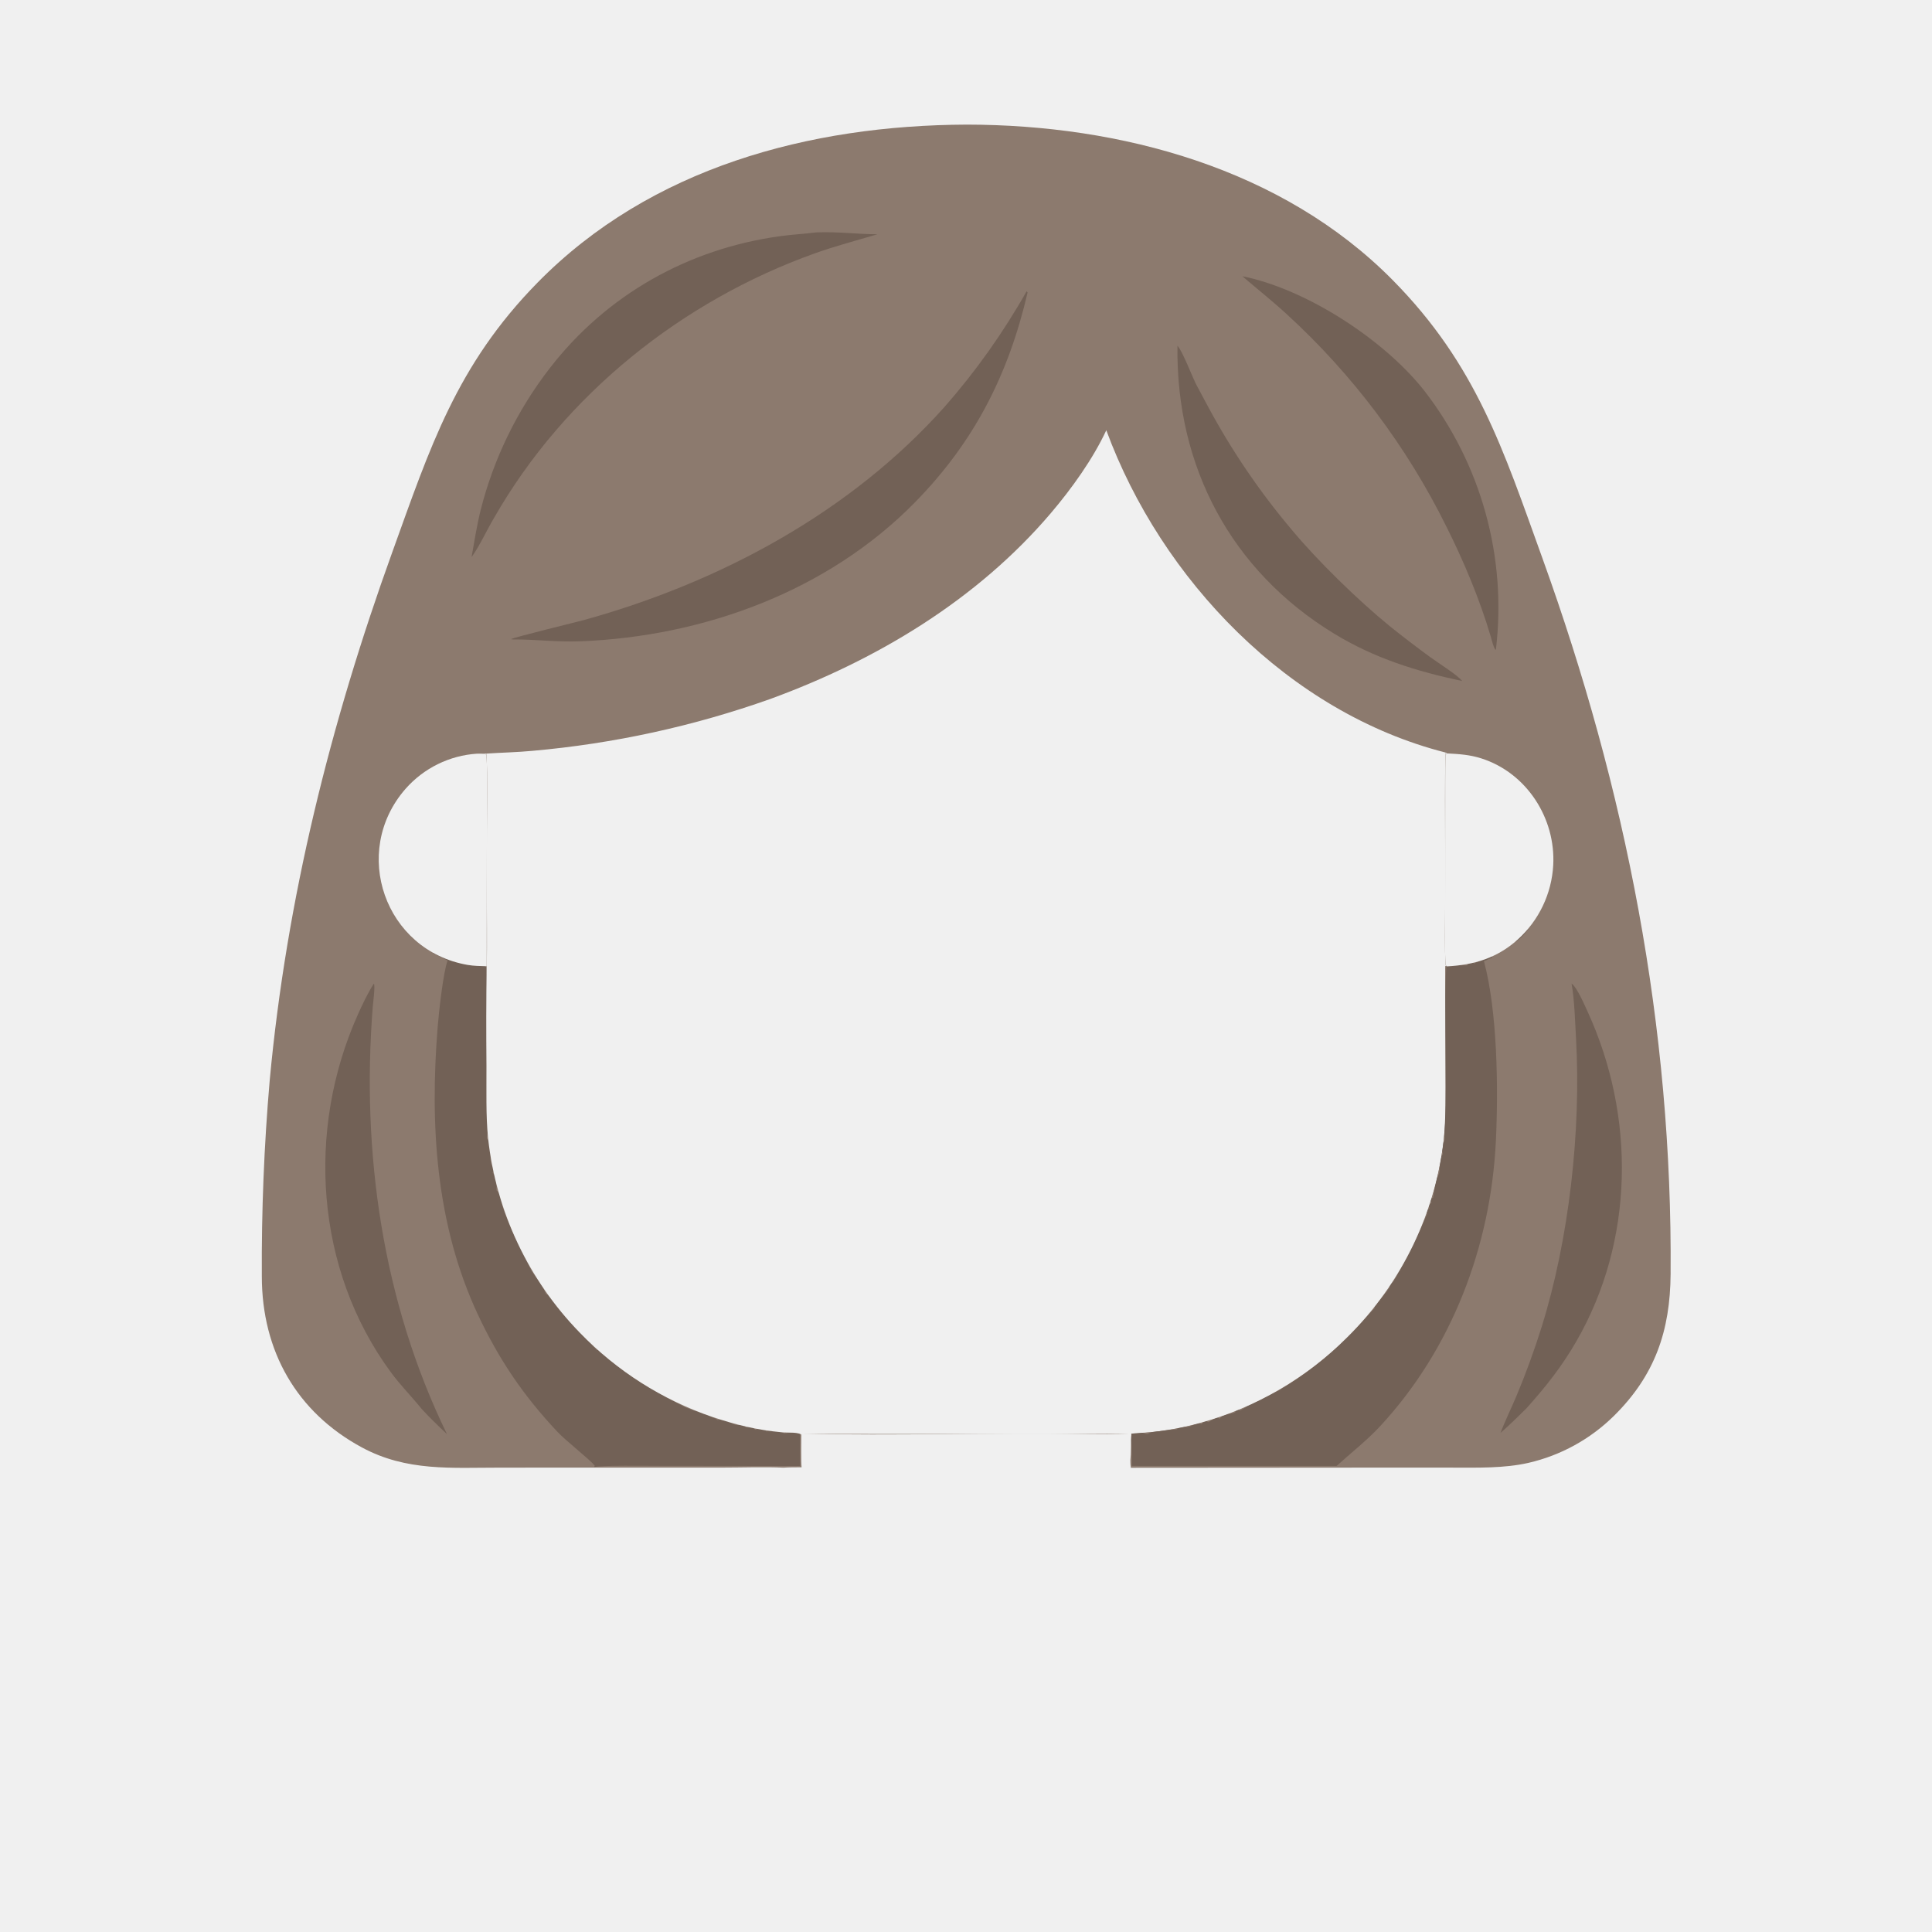
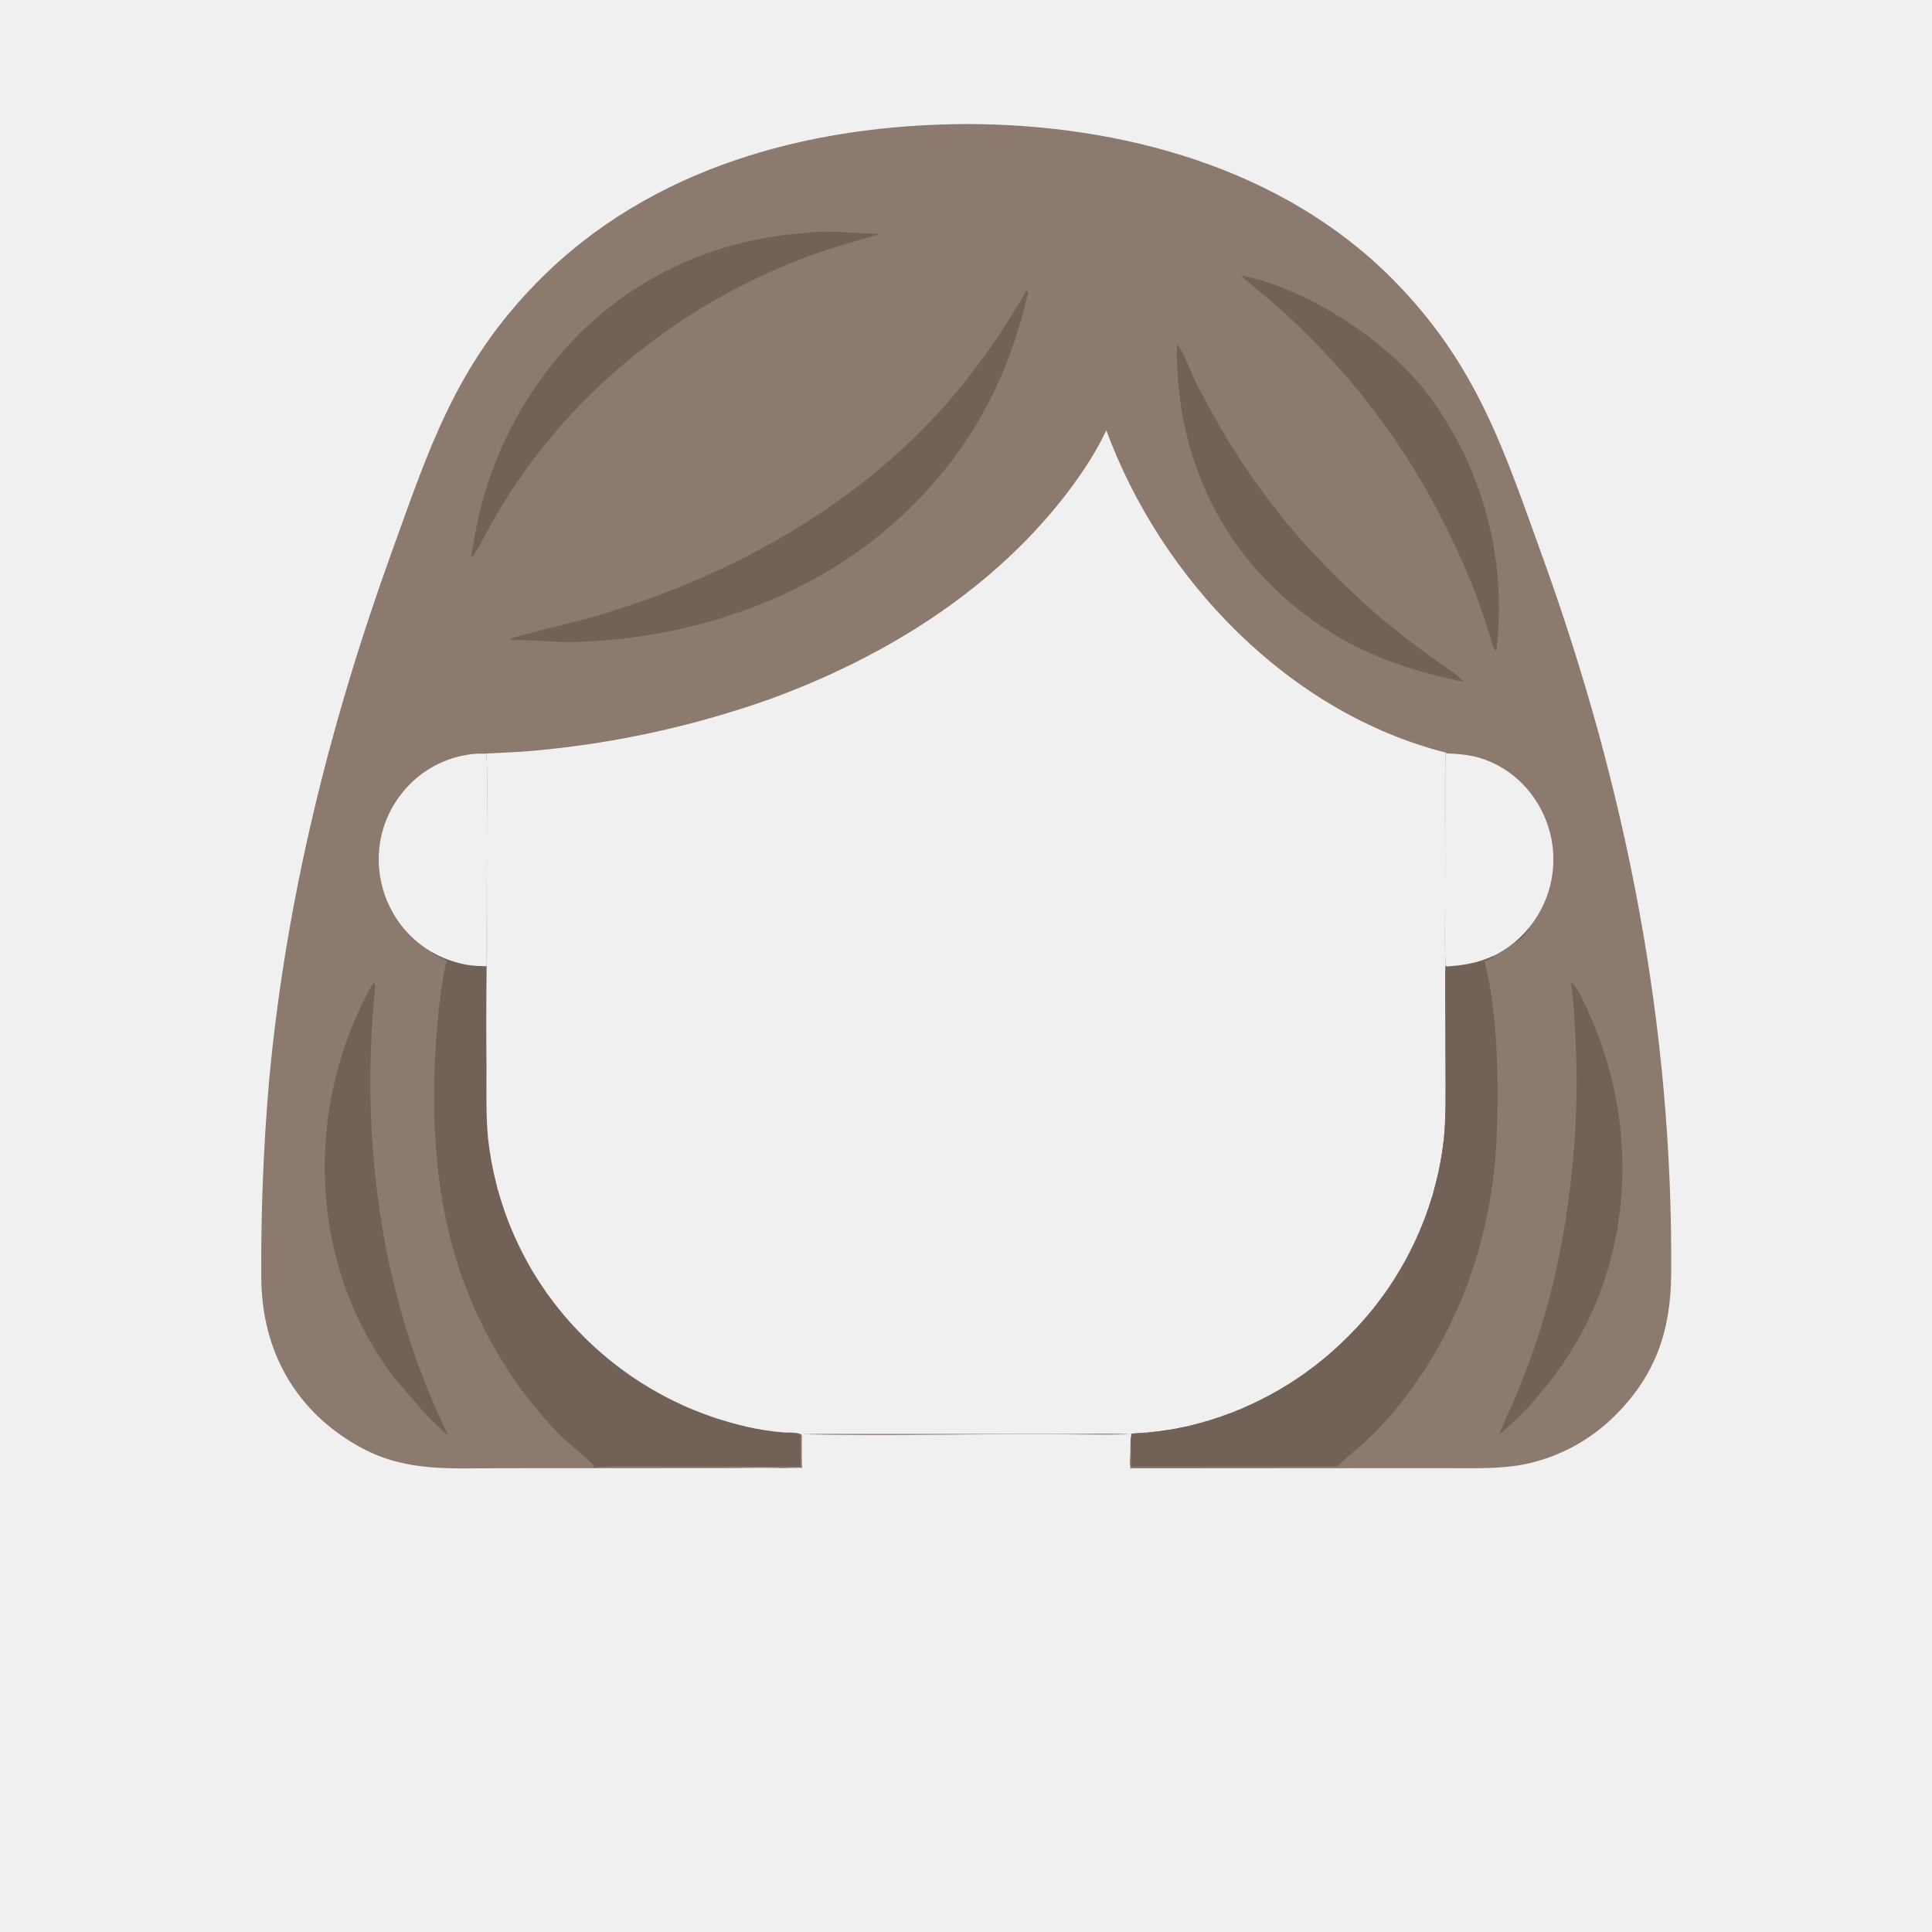
<svg xmlns="http://www.w3.org/2000/svg" version="1.1" viewBox="0 0 2048 2048" width="1024" height="1024">
  <defs>
    <mask id="facehole" maskUnits="userSpaceOnUse" x="0" y="0" width="2048" height="2048">
      <rect x="0" y="0" width="2048" height="2048" fill="white" />
      <path d="M 515.885 798.813 C 532.401 797.736 547.563 797.477 564.371 795.922 C 650.484 788.325 735.284 769.827 816.738 740.873 C 929.554 699.555 1035.9 635.828 1114.21 543.628 C 1135.98 517.991 1158.59 486.543 1172.72 456.084 C 1231.06 614.389 1366.18 755.463 1532.32 797.711 C 1531.41 830.126 1531.9 864.107 1531.91 896.618 L 1532.01 1024.07 L 1532.2 1132.76 C 1532.22 1157.79 1532.97 1185.47 1530.2 1210.03 C 1521.13 1288.1 1485.88 1360.78 1430.19 1416.24 C 1373.61 1472.92 1297.21 1511.74 1217.11 1518.41 C 1211.21 1518.9 1204.8 1519.09 1199.01 1519.76 C 1182.47 1520.22 1165.2 1520.25 1148.65 1520.01 C 1049.21 1518.56 948.718 1522.14 849.412 1519.73 C 849.495 1527.79 848.986 1548.71 849.718 1555.38 C 843.92 1555.46 836.113 1555.35 830.496 1555.79 C 811.737 1554.83 785.828 1555.71 766.22 1555.71 L 638.587 1555.69 C 626.843 1554.16 612.398 1538.18 603.699 1529.9 C 555.8 1484.3 518.694 1428.57 495.09 1366.78 C 459.17 1271.64 455.763 1176.55 465.199 1075.78 C 466.209 1064.99 470.874 1025.93 474.83 1017.18 C 490.171 1022.1 499.745 1023.97 516.001 1024.03 C 516.512 997.782 515.994 969.966 516.002 943.578 L 515.885 798.813 z" fill="black" />
      <path d="M 1020.24 954.979 C 1034.62 954.527 1045.88 961.165 1050.27 974.969 C 1059.82 1005.55 1067.63 1037.01 1077.38 1067.63 C 1090.15 1107.75 1064.86 1127.76 1027.85 1130.41 C 999.308 1130 962.171 1118.11 968.433 1083.62 C 974.546 1049.95 989.194 1012.34 996.531 978.12 C 999.245 965.46 1009.59 959.942 1020.24 954.979 z" fill="black" />
      <path d="M 1532.32 797.711 C 1541.82 799.359 1550.89 799.805 1560.32 801.831 C 1587.65 807.703 1609.4 822.531 1625.54 845.218 C 1643.06 870.052 1650.09 900.793 1645.11 930.777 C 1640.08 960.404 1623.48 986.816 1598.97 1004.2 C 1591.15 1009.6 1582.7 1014.05 1573.82 1017.43 C 1558.14 1022.56 1548.7 1023.88 1532.01 1024.07 L 1531.91 896.618 C 1531.9 864.107 1531.41 830.126 1532.32 797.711 z" fill="black" />
      <path d="M 474.83 1017.18 C 461.385 1012.7 446.321 1002.73 436.017 993.094 C 414.619 972.8 402.153 944.842 401.356 915.362 C 400.544 885.038 411.812 855.633 432.681 833.618 C 455.418 809.751 483.441 799.602 515.885 798.813 L 516.002 943.578 C 515.994 969.966 516.512 997.782 516.001 1024.03 C 499.745 1023.97 490.171 1022.1 474.83 1017.18 z" fill="black" />
      <path d="M 849.412 1519.73 C 948.718 1522.14 1049.21 1518.56 1148.65 1520.01 C 1165.2 1520.25 1182.47 1520.22 1199.01 1519.76 C 1198.88 1527.17 1199.04 1541.19 1198.24 1548.06 C 1198.31 1550.17 1198.26 1552.94 1198.7 1554.91 L 1198.73 1555.91 C 1197.26 1566.45 1198.59 1578.84 1197.41 1589.93 C 1194.05 1640.86 1178.65 1680.18 1139.21 1714.82 C 1104.92 1745.42 1059.73 1760.89 1013.88 1757.71 C 934.955 1752.35 868.83 1696.7 853.977 1618.18 C 852.941 1612.71 851.866 1594.66 850.126 1590.69 C 850.459 1586.81 848.969 1563.45 849.068 1556.15 C 842.523 1556.23 837.036 1556.11 830.496 1555.79 C 836.113 1555.35 843.92 1555.46 849.718 1555.38 C 848.986 1548.71 849.495 1527.79 849.412 1519.73 z" fill="black" />
      <path d="M 849.412 1519.73 C 948.718 1522.14 1049.21 1518.56 1148.65 1520.01 C 1165.2 1520.25 1182.47 1520.22 1199.01 1519.76 C 1198.88 1527.17 1199.04 1541.19 1198.24 1548.06 L 1197.28 1541.55 C 1190.26 1549.38 1183.92 1557.46 1176.57 1565.04 C 1097.89 1646.12 964.566 1649.66 880.051 1573.64 C 868.511 1563.45 858.492 1551.66 850.299 1538.63 C 850.281 1543.42 850.528 1550.86 849.718 1555.38 C 848.986 1548.71 849.495 1527.79 849.412 1519.73 z" fill="black" />
      <path d="M0 0 H2048 V2048 H0 Z M 505.725 798.919 C 509.139 798.48 511.454 798.149 514.804 797.396 C 516.449 794.684 515.701 650.522 517.145 631.212 C 528.804 475.296 636.019 344.496 788.868 307 C 807.081 302.515 825.67 299.726 844.398 298.669 C 866.225 297.245 893.298 297.988 915.617 297.985 L 1036.6 297.999 L 1141.53 297.984 C 1174.56 297.991 1205.64 297.057 1238.41 302.714 C 1281.83 310.2 1323.4 325.953 1360.88 349.116 C 1442.93 399.114 1501.15 481.866 1522.24 575.063 C 1538.22 645.66 1530.59 718.299 1532.14 790.225 C 1532.2 793.015 1531.68 797.092 1533.68 798.613 C 1533.22 799.255 1532.76 799.896 1532.3 800.538 C 1531.91 817.251 1532.01 838.109 1531.99 854.537 L 1531.9 962.89 C 1531.9 981.123 1531.22 1004.78 1532.38 1022.5 L 1533.67 1024.41 L 1532.09 1025.94 L 1532.61 1135.66 C 1532.63 1155.22 1532.91 1183.62 1531.06 1202.76 C 1522.79 1284.19 1486.36 1360.18 1428.06 1417.63 C 1385.19 1460.6 1331.92 1491.73 1273.45 1508.01 C 1248.06 1515.19 1226.32 1517.97 1200.24 1520.01 C 1198.72 1520.13 1198.29 1528.62 1198.12 1530.31 C 1197.96 1527.01 1197.83 1523.98 1197.45 1520.69 C 1193.02 1519.11 1140.34 1520.04 1132 1520.04 L 922.188 1520.03 C 902.522 1520.03 872.739 1519.8 852.009 1520.32 C 851.463 1520.76 850.918 1521.19 850.372 1521.62 C 847.557 1517.75 835.415 1518.92 828.795 1518.3 C 802.282 1515.84 780.212 1510.39 755.175 1502.04 C 701.949 1483.82 653.807 1453.23 614.705 1412.78 C 560.15 1356.86 525.891 1284.28 517.391 1206.63 C 514.886 1182.05 515.828 1154.83 515.683 1129.86 C 515.337 1094.66 515.404 1059.45 515.884 1024.25 L 516.121 881.629 C 516.125 858.428 517.24 821.853 515.558 800.023 C 513.071 798.658 508.883 798.997 505.725 798.919 z" fill="white" fill-rule="evenodd" />
      <path d="M 1533.68 798.613 C 1546.66 799.32 1557.8 799.941 1570.34 803.954 C 1618.2 819.269 1649.18 867.189 1646.49 917.096 C 1644.85 947.316 1631.33 975.662 1608.87 995.951 C 1586.91 1015.66 1562.54 1022.9 1533.67 1024.41 L 1532.38 1022.5 C 1531.22 1004.78 1531.9 981.123 1531.9 962.89 L 1531.99 854.537 C 1532.01 838.109 1531.91 817.251 1532.3 800.538 C 1532.76 799.896 1533.22 799.255 1533.68 798.613 z" fill="black" />
      <path d="M 515.884 1024.25 C 509.295 1024.06 502.266 1023.99 495.795 1022.87 C 407.909 1007.63 371.458 903.101 429.806 836.29 C 449.153 814.256 476.463 800.813 505.725 798.919 C 508.883 798.997 513.071 798.658 515.558 800.023 C 517.24 821.853 516.125 858.428 516.121 881.629 L 515.884 1024.25 z" fill="black" />
    </mask>
  </defs>
  <g mask="url(#facehole)">
-     <path transform="translate(0,0)" fill="rgb(140,122,110)" d="M 638.587 1555.69 L 530.04 1555.76 C 478.634 1555.73 431.169 1559.93 383.844 1534.46 C 314.143 1496.95 277.658 1431.85 277.549 1353.25 C 277.125 1283.75 279.918 1214.28 285.921 1145.04 C 303.753 952.812 350.308 766.822 415.776 585.493 C 455.96 474.194 483.757 387.224 569.874 299.524 C 689.551 177.645 858.037 132.725 1025 132.089 C 1187.62 132.301 1359.4 178.292 1476.66 297.265 C 1565.37 387.267 1593.52 476.82 1634.72 590.872 C 1723.59 836.897 1772.95 1088.7 1770.92 1350.61 C 1770.46 1410.65 1754.41 1457.92 1710.76 1500.95 C 1685.78 1525.59 1654.44 1542.81 1620.25 1550.69 C 1594.02 1556.62 1566.2 1555.74 1539.36 1555.74 L 1466.65 1555.72 L 1198.73 1555.91 L 1198.7 1554.91 C 1198.26 1552.94 1198.31 1550.17 1198.24 1548.06 C 1199.04 1541.19 1198.88 1527.17 1199.01 1519.76 C 1182.47 1520.22 1165.2 1520.25 1148.65 1520.01 C 1049.21 1518.56 948.718 1522.14 849.412 1519.73 C 849.495 1527.79 848.986 1548.71 849.718 1555.38 C 843.92 1555.46 836.113 1555.35 830.496 1555.79 C 811.737 1554.83 785.828 1555.71 766.22 1555.71 L 638.587 1555.69 z" />
-     <path transform="translate(0,0)" fill="rgb(114,97,86)" d="M 460.437 1009.64 C 477.304 1019.54 492.284 1023.28 511.407 1022.49 C 513.596 1022.4 514.591 1024.14 515.554 1025.69 C 517.163 1047.02 515.483 1070.22 515.978 1091.73 C 516.566 1125.74 514.336 1160.08 517.728 1193.96 C 517.969 1196.37 515.493 1206.19 516.254 1206.97 C 525.512 1216.4 514.92 1229.34 523.97 1239.1 C 523.655 1244.8 519.346 1240.36 525.755 1247.6 C 526.462 1252.45 526.381 1256.84 526.27 1261.77 C 526.27 1261.77 529.635 1265.02 529.635 1265.02 C 530.893 1270.3 531.904 1276.77 533.689 1281.82 C 541.233 1303.15 552.157 1323.55 561.829 1344.05 C 566.822 1354.63 572.794 1356.16 578.646 1371.55 C 586.703 1376.29 584.795 1377.34 590.01 1384.16 C 603 1401.12 618.41 1415.58 632.962 1431.22 L 635.34 1430.2 C 661.265 1457.23 691.681 1473.31 723.914 1490.55 C 734.076 1495.98 748.603 1497.77 760.85 1505.29 C 770.744 1501.2 776.584 1514.25 786.863 1509.6 L 789.23 1510.18 L 790.459 1513.32 C 796.552 1511.76 795.848 1510.7 800.61 1515.52 L 801.76 1515.13 C 804.965 1514.06 806.145 1513.3 809.367 1514.24 L 812.605 1517.42 C 822.544 1515.19 822.095 1514.43 831.193 1519.41 C 838.531 1518.79 839.973 1517.81 847.954 1518.03 C 847.976 1529.99 847.891 1542.12 848.046 1554.06 L 695.742 1553.88 C 684.941 1553.88 637.511 1553.17 629.947 1555.17 L 630.371 1553.49 C 623.526 1545.64 600.368 1527.83 590.959 1517.84 C 554.676 1479.32 528.605 1440.71 506.432 1393.17 C 461.779 1297.45 455.574 1191.73 464.001 1088 C 465.202 1073.22 469.782 1030.81 474.49 1018.14 C 469.308 1015.5 464.104 1012.9 458.88 1010.35 L 460.437 1009.64 z" />
-     <path transform="translate(0,0)" fill="rgb(114,97,86)" d="M 1581.34 1013.42 L 1582 1014.94 L 1573.04 1018.88 C 1587.43 1072.22 1588.39 1154.35 1585.66 1210.03 C 1580.23 1321.06 1539.04 1429.75 1463.08 1511.77 C 1448.87 1527.12 1432.25 1539.93 1416.81 1553.98 L 1199.8 1553.94 C 1200.28 1542.8 1198.7 1528.44 1199.35 1519.67 C 1206.61 1514.58 1214.37 1521.17 1216.68 1519.97 C 1226.4 1514.93 1236.35 1516.17 1247.53 1515.22 C 1247.7 1515.21 1249.37 1512.31 1253.04 1511.56 C 1259.66 1514.77 1263 1510.8 1270.02 1508 C 1271.48 1508.84 1271.95 1509.08 1273.41 1509.76 C 1275.02 1508.12 1275.7 1507.49 1277.51 1506.07 C 1279.26 1506.51 1279.51 1506.64 1280.97 1507.56 L 1289.59 1502.3 C 1291.97 1503.18 1290.84 1502.63 1292.99 1503.93 C 1293.54 1503.14 1294.09 1502.35 1294.64 1501.56 C 1295.37 1499.33 1307.82 1498.43 1309.18 1497.23 C 1310.65 1495.92 1308.39 1495.97 1311.91 1493.66 L 1314.24 1495.2 C 1318.45 1493.82 1325.56 1487.77 1331.44 1484.96 C 1338.41 1481.63 1350.48 1476.99 1356.73 1473.25 C 1386.86 1455.23 1413.79 1433.12 1437.82 1407.58 C 1444.46 1400.52 1450.55 1393.36 1457.31 1386.58 L 1456.31 1384.71 C 1462.83 1377.26 1467.44 1372.9 1473.07 1364.61 C 1472.3 1362.84 1471.31 1362.02 1473.17 1361.26 C 1477.61 1359.46 1478.67 1355.51 1480.96 1351.5 C 1493.03 1330.45 1503.04 1308.89 1512.91 1286.76 L 1511.59 1284.55 L 1512.05 1282.89 C 1514.44 1281.92 1513.68 1282.48 1515.45 1280.59 L 1513.95 1278.49 C 1515.21 1273.02 1515.05 1279.02 1517.51 1274.57 L 1515.9 1272.44 L 1516.28 1270.81 L 1519.16 1269.58 C 1520.33 1262.79 1521.39 1255.99 1522.34 1249.17 C 1530.85 1240.31 1520.85 1232.09 1529.45 1223.68 C 1530.1 1223.04 1526.46 1214.29 1528.35 1212.75 C 1534.5 1207.77 1529.75 1204.45 1530.27 1197.99 C 1534.95 1140.31 1529.55 1081.49 1533.2 1023.87 C 1533.52 1018.71 1551.46 1024.28 1555.27 1023.22 L 1556.5 1020.31 C 1559.58 1019.44 1559.35 1020.04 1563 1021.25 C 1568.23 1018.17 1575.58 1015.65 1581.34 1013.42 z" />
-     <path transform="translate(0,0)" fill="rgb(114,97,86)" d="M 1088.26 308.748 L 1089.29 310.092 C 1069.02 397.036 1032.86 468.355 969.913 532.495 C 877.292 626.866 745.797 674.728 615.277 679.804 C 589.516 680.805 568.548 677.684 543.75 677.83 L 541.797 677.538 C 543.177 675.902 611.951 659.231 619.758 657.062 C 763.48 617.122 901.599 543.118 1001.53 431.011 C 1034.57 393.348 1063.63 352.377 1088.26 308.748 z" />
-     <path transform="translate(0,0)" fill="rgb(114,97,86)" d="M 865.432 246.338 C 890.159 245.493 906.525 248.164 930.088 248.366 C 907.928 254.941 885.765 260.713 863.913 268.512 C 723.15 318.753 598.589 418.21 523.936 548.621 C 516.651 560.624 507.715 580.191 499.891 590.452 C 502.66 574.734 505.678 556.118 509.48 540.801 C 523.274 486.161 548.199 434.958 582.694 390.395 C 643.052 312.26 729.981 263.544 827.419 250.283 C 840.141 248.551 852.709 247.955 865.432 246.338 z" />
-     <path transform="translate(0,0)" fill="rgb(114,97,86)" d="M 1317.05 292.919 C 1317.31 292.945 1317.57 292.971 1317.84 292.996 C 1386.28 307.124 1467.46 360.718 1509.22 413.413 C 1569.97 491.45 1597.47 590.314 1585.73 688.512 L 1585.66 688.797 C 1583.83 688.745 1580.98 677.308 1580.22 674.718 C 1568.69 635.512 1551.47 594.556 1533.18 558.089 C 1491.22 473.306 1433.9 397.043 1364.12 333.171 C 1349.17 319.389 1332.54 306.199 1317.05 292.919 z" />
-     <path transform="translate(0,0)" fill="rgb(114,97,86)" d="M 1665.94 1042.61 C 1671.61 1046.48 1679.56 1065.04 1682.65 1071.74 C 1733.9 1183.03 1732.67 1315.46 1670.68 1422.42 C 1655.2 1449.12 1638.66 1469.91 1618.13 1492.87 C 1608.77 1502.18 1600.48 1510.22 1590.61 1518.96 C 1594.79 1507.6 1602.63 1491.45 1607.64 1479.45 C 1617.61 1455.64 1626.46 1431.37 1634.16 1406.74 C 1663.28 1313.74 1676.15 1198.43 1670.67 1101.23 C 1669.67 1083.5 1669.02 1059.66 1665.94 1042.61 z" />
-     <path transform="translate(0,0)" fill="rgb(114,97,86)" d="M 396.317 1042.71 C 397.942 1044.57 395.423 1063.66 395.127 1067.42 C 382.995 1221.81 405.455 1379.79 473.777 1520.16 C 465.235 1512.24 454.973 1502.25 447.173 1493.76 C 436.386 1480.32 424.677 1468.74 414.245 1454.55 C 334.093 1345.49 324.582 1197.79 379.321 1075.55 C 384.046 1065 389.991 1052.29 396.317 1042.71 z" />
-     <path transform="translate(0,0)" fill="rgb(114,97,86)" d="M 1248.16 366.596 C 1252.94 370.799 1264.21 400.379 1268.4 408.277 C 1272.01 415.072 1276.84 424.208 1280.68 431.213 C 1305.59 477.584 1335.27 521.236 1369.22 561.463 C 1396.5 594.355 1439.96 636.705 1473.35 663.873 C 1487.38 675.111 1501.66 686.037 1516.17 696.643 C 1523.94 702.348 1545.39 715.799 1549.95 721.889 C 1501.35 711.627 1456.82 697.723 1413.99 671.562 C 1305.23 605.128 1246.43 494.824 1248.16 366.596 z" />
-     <path transform="translate(0,0)" fill="rgb(114,97,86)" d="M 1605.74 997.495 C 1609.69 993.652 1616.03 987.033 1620.39 984.356 C 1615.79 990.768 1613.64 993.048 1607.24 998.148 L 1605.74 997.495 z" />
+     <path transform="translate(0,0)" fill="rgb(140,122,110)" d="M 638.587 1555.69 L 530.04 1555.76 C 478.634 1555.73 431.169 1559.93 383.844 1534.46 C 314.143 1496.95 277.658 1431.85 277.549 1353.25 C 277.125 1283.75 279.918 1214.28 285.921 1145.04 C 303.753 952.812 350.308 766.822 415.776 585.493 C 455.96 474.194 483.757 387.224 569.874 299.524 C 689.551 177.645 858.037 132.725 1025 132.089 C 1187.62 132.301 1359.4 178.292 1476.66 297.265 C 1565.37 387.267 1593.52 476.82 1634.72 590.872 C 1723.59 836.897 1772.95 1088.7 1770.92 1350.61 C 1770.46 1410.65 1754.41 1457.92 1710.76 1500.95 C 1685.78 1525.59 1654.44 1542.81 1620.25 1550.69 C 1594.02 1556.62 1566.2 1555.74 1539.36 1555.74 L 1466.65 1555.72 L 1198.73 1555.91 L 1198.7 1554.91 C 1198.26 1552.94 1198.31 1550.17 1198.24 1548.06 C 1199.04 1541.19 1198.88 1527.17 1199.01 1519.76 C 1182.47 1520.22 1165.2 1520.25 1148.65 1520.01 C 1049.21 1518.56 948.718 1522.14 849.412 1519.73 C 849.495 1527.79 848.986 1548.71 849.718 1555.38 C 843.92 1555.46 836.113 1555.35 830.496 1555.79 C 811.737 1554.83 785.828 1555.71 766.22 1555.71 L 638.587 1555.69 z" stroke="rgb(140,122,110)" stroke-width="1.2" />
+     <path transform="translate(0,0)" fill="rgb(114,97,86)" d="M 460.437 1009.64 C 477.304 1019.54 492.284 1023.28 511.407 1022.49 C 513.596 1022.4 514.591 1024.14 515.554 1025.69 C 517.163 1047.02 515.483 1070.22 515.978 1091.73 C 516.566 1125.74 514.336 1160.08 517.728 1193.96 C 517.969 1196.37 515.493 1206.19 516.254 1206.97 C 525.512 1216.4 514.92 1229.34 523.97 1239.1 C 523.655 1244.8 519.346 1240.36 525.755 1247.6 C 526.462 1252.45 526.381 1256.84 526.27 1261.77 C 526.27 1261.77 529.635 1265.02 529.635 1265.02 C 530.893 1270.3 531.904 1276.77 533.689 1281.82 C 541.233 1303.15 552.157 1323.55 561.829 1344.05 C 566.822 1354.63 572.794 1356.16 578.646 1371.55 C 586.703 1376.29 584.795 1377.34 590.01 1384.16 C 603 1401.12 618.41 1415.58 632.962 1431.22 L 635.34 1430.2 C 661.265 1457.23 691.681 1473.31 723.914 1490.55 C 734.076 1495.98 748.603 1497.77 760.85 1505.29 C 770.744 1501.2 776.584 1514.25 786.863 1509.6 L 789.23 1510.18 L 790.459 1513.32 C 796.552 1511.76 795.848 1510.7 800.61 1515.52 L 801.76 1515.13 C 804.965 1514.06 806.145 1513.3 809.367 1514.24 L 812.605 1517.42 C 822.544 1515.19 822.095 1514.43 831.193 1519.41 C 838.531 1518.79 839.973 1517.81 847.954 1518.03 C 847.976 1529.99 847.891 1542.12 848.046 1554.06 L 695.742 1553.88 C 684.941 1553.88 637.511 1553.17 629.947 1555.17 L 630.371 1553.49 C 623.526 1545.64 600.368 1527.83 590.959 1517.84 C 554.676 1479.32 528.605 1440.71 506.432 1393.17 C 461.779 1297.45 455.574 1191.73 464.001 1088 C 465.202 1073.22 469.782 1030.81 474.49 1018.14 C 469.308 1015.5 464.104 1012.9 458.88 1010.35 L 460.437 1009.64 z" stroke="rgb(114,97,86)" stroke-width="1.2" />
+     <path transform="translate(0,0)" fill="rgb(114,97,86)" d="M 1581.34 1013.42 L 1582 1014.94 L 1573.04 1018.88 C 1587.43 1072.22 1588.39 1154.35 1585.66 1210.03 C 1580.23 1321.06 1539.04 1429.75 1463.08 1511.77 C 1448.87 1527.12 1432.25 1539.93 1416.81 1553.98 L 1199.8 1553.94 C 1200.28 1542.8 1198.7 1528.44 1199.35 1519.67 C 1206.61 1514.58 1214.37 1521.17 1216.68 1519.97 C 1226.4 1514.93 1236.35 1516.17 1247.53 1515.22 C 1247.7 1515.21 1249.37 1512.31 1253.04 1511.56 C 1259.66 1514.77 1263 1510.8 1270.02 1508 C 1271.48 1508.84 1271.95 1509.08 1273.41 1509.76 C 1275.02 1508.12 1275.7 1507.49 1277.51 1506.07 C 1279.26 1506.51 1279.51 1506.64 1280.97 1507.56 L 1289.59 1502.3 C 1291.97 1503.18 1290.84 1502.63 1292.99 1503.93 C 1293.54 1503.14 1294.09 1502.35 1294.64 1501.56 C 1295.37 1499.33 1307.82 1498.43 1309.18 1497.23 C 1310.65 1495.92 1308.39 1495.97 1311.91 1493.66 L 1314.24 1495.2 C 1318.45 1493.82 1325.56 1487.77 1331.44 1484.96 C 1338.41 1481.63 1350.48 1476.99 1356.73 1473.25 C 1386.86 1455.23 1413.79 1433.12 1437.82 1407.58 C 1444.46 1400.52 1450.55 1393.36 1457.31 1386.58 L 1456.31 1384.71 C 1462.83 1377.26 1467.44 1372.9 1473.07 1364.61 C 1472.3 1362.84 1471.31 1362.02 1473.17 1361.26 C 1477.61 1359.46 1478.67 1355.51 1480.96 1351.5 C 1493.03 1330.45 1503.04 1308.89 1512.91 1286.76 L 1511.59 1284.55 L 1512.05 1282.89 C 1514.44 1281.92 1513.68 1282.48 1515.45 1280.59 L 1513.95 1278.49 C 1515.21 1273.02 1515.05 1279.02 1517.51 1274.57 L 1515.9 1272.44 L 1516.28 1270.81 L 1519.16 1269.58 C 1520.33 1262.79 1521.39 1255.99 1522.34 1249.17 C 1530.85 1240.31 1520.85 1232.09 1529.45 1223.68 C 1530.1 1223.04 1526.46 1214.29 1528.35 1212.75 C 1534.5 1207.77 1529.75 1204.45 1530.27 1197.99 C 1534.95 1140.31 1529.55 1081.49 1533.2 1023.87 C 1533.52 1018.71 1551.46 1024.28 1555.27 1023.22 L 1556.5 1020.31 C 1559.58 1019.44 1559.35 1020.04 1563 1021.25 C 1568.23 1018.17 1575.58 1015.65 1581.34 1013.42 z" stroke="rgb(114,97,86)" stroke-width="1.2" />
+     <path transform="translate(0,0)" fill="rgb(114,97,86)" d="M 1088.26 308.748 L 1089.29 310.092 C 1069.02 397.036 1032.86 468.355 969.913 532.495 C 877.292 626.866 745.797 674.728 615.277 679.804 C 589.516 680.805 568.548 677.684 543.75 677.83 L 541.797 677.538 C 543.177 675.902 611.951 659.231 619.758 657.062 C 763.48 617.122 901.599 543.118 1001.53 431.011 C 1034.57 393.348 1063.63 352.377 1088.26 308.748 z" stroke="rgb(114,97,86)" stroke-width="1.2" />
+     <path transform="translate(0,0)" fill="rgb(114,97,86)" d="M 865.432 246.338 C 890.159 245.493 906.525 248.164 930.088 248.366 C 907.928 254.941 885.765 260.713 863.913 268.512 C 723.15 318.753 598.589 418.21 523.936 548.621 C 516.651 560.624 507.715 580.191 499.891 590.452 C 502.66 574.734 505.678 556.118 509.48 540.801 C 523.274 486.161 548.199 434.958 582.694 390.395 C 643.052 312.26 729.981 263.544 827.419 250.283 C 840.141 248.551 852.709 247.955 865.432 246.338 z" stroke="rgb(114,97,86)" stroke-width="1.2" />
+     <path transform="translate(0,0)" fill="rgb(114,97,86)" d="M 1317.05 292.919 C 1317.31 292.945 1317.57 292.971 1317.84 292.996 C 1386.28 307.124 1467.46 360.718 1509.22 413.413 C 1569.97 491.45 1597.47 590.314 1585.73 688.512 L 1585.66 688.797 C 1583.83 688.745 1580.98 677.308 1580.22 674.718 C 1568.69 635.512 1551.47 594.556 1533.18 558.089 C 1491.22 473.306 1433.9 397.043 1364.12 333.171 C 1349.17 319.389 1332.54 306.199 1317.05 292.919 z" stroke="rgb(114,97,86)" stroke-width="1.2" />
+     <path transform="translate(0,0)" fill="rgb(114,97,86)" d="M 1665.94 1042.61 C 1671.61 1046.48 1679.56 1065.04 1682.65 1071.74 C 1733.9 1183.03 1732.67 1315.46 1670.68 1422.42 C 1655.2 1449.12 1638.66 1469.91 1618.13 1492.87 C 1608.77 1502.18 1600.48 1510.22 1590.61 1518.96 C 1594.79 1507.6 1602.63 1491.45 1607.64 1479.45 C 1617.61 1455.64 1626.46 1431.37 1634.16 1406.74 C 1663.28 1313.74 1676.15 1198.43 1670.67 1101.23 C 1669.67 1083.5 1669.02 1059.66 1665.94 1042.61 z" stroke="rgb(114,97,86)" stroke-width="1.2" />
+     <path transform="translate(0,0)" fill="rgb(114,97,86)" d="M 396.317 1042.71 C 397.942 1044.57 395.423 1063.66 395.127 1067.42 C 382.995 1221.81 405.455 1379.79 473.777 1520.16 C 465.235 1512.24 454.973 1502.25 447.173 1493.76 C 436.386 1480.32 424.677 1468.74 414.245 1454.55 C 334.093 1345.49 324.582 1197.79 379.321 1075.55 C 384.046 1065 389.991 1052.29 396.317 1042.71 z" stroke="rgb(114,97,86)" stroke-width="1.2" />
+     <path transform="translate(0,0)" fill="rgb(114,97,86)" d="M 1248.16 366.596 C 1252.94 370.799 1264.21 400.379 1268.4 408.277 C 1272.01 415.072 1276.84 424.208 1280.68 431.213 C 1305.59 477.584 1335.27 521.236 1369.22 561.463 C 1396.5 594.355 1439.96 636.705 1473.35 663.873 C 1487.38 675.111 1501.66 686.037 1516.17 696.643 C 1523.94 702.348 1545.39 715.799 1549.95 721.889 C 1501.35 711.627 1456.82 697.723 1413.99 671.562 C 1305.23 605.128 1246.43 494.824 1248.16 366.596 z" stroke="rgb(114,97,86)" stroke-width="1.2" />
+     <path transform="translate(0,0)" fill="rgb(114,97,86)" d="M 1605.74 997.495 C 1609.69 993.652 1616.03 987.033 1620.39 984.356 C 1615.79 990.768 1613.64 993.048 1607.24 998.148 L 1605.74 997.495 z" stroke="rgb(114,97,86)" stroke-width="1.2" />
  </g>
</svg>
